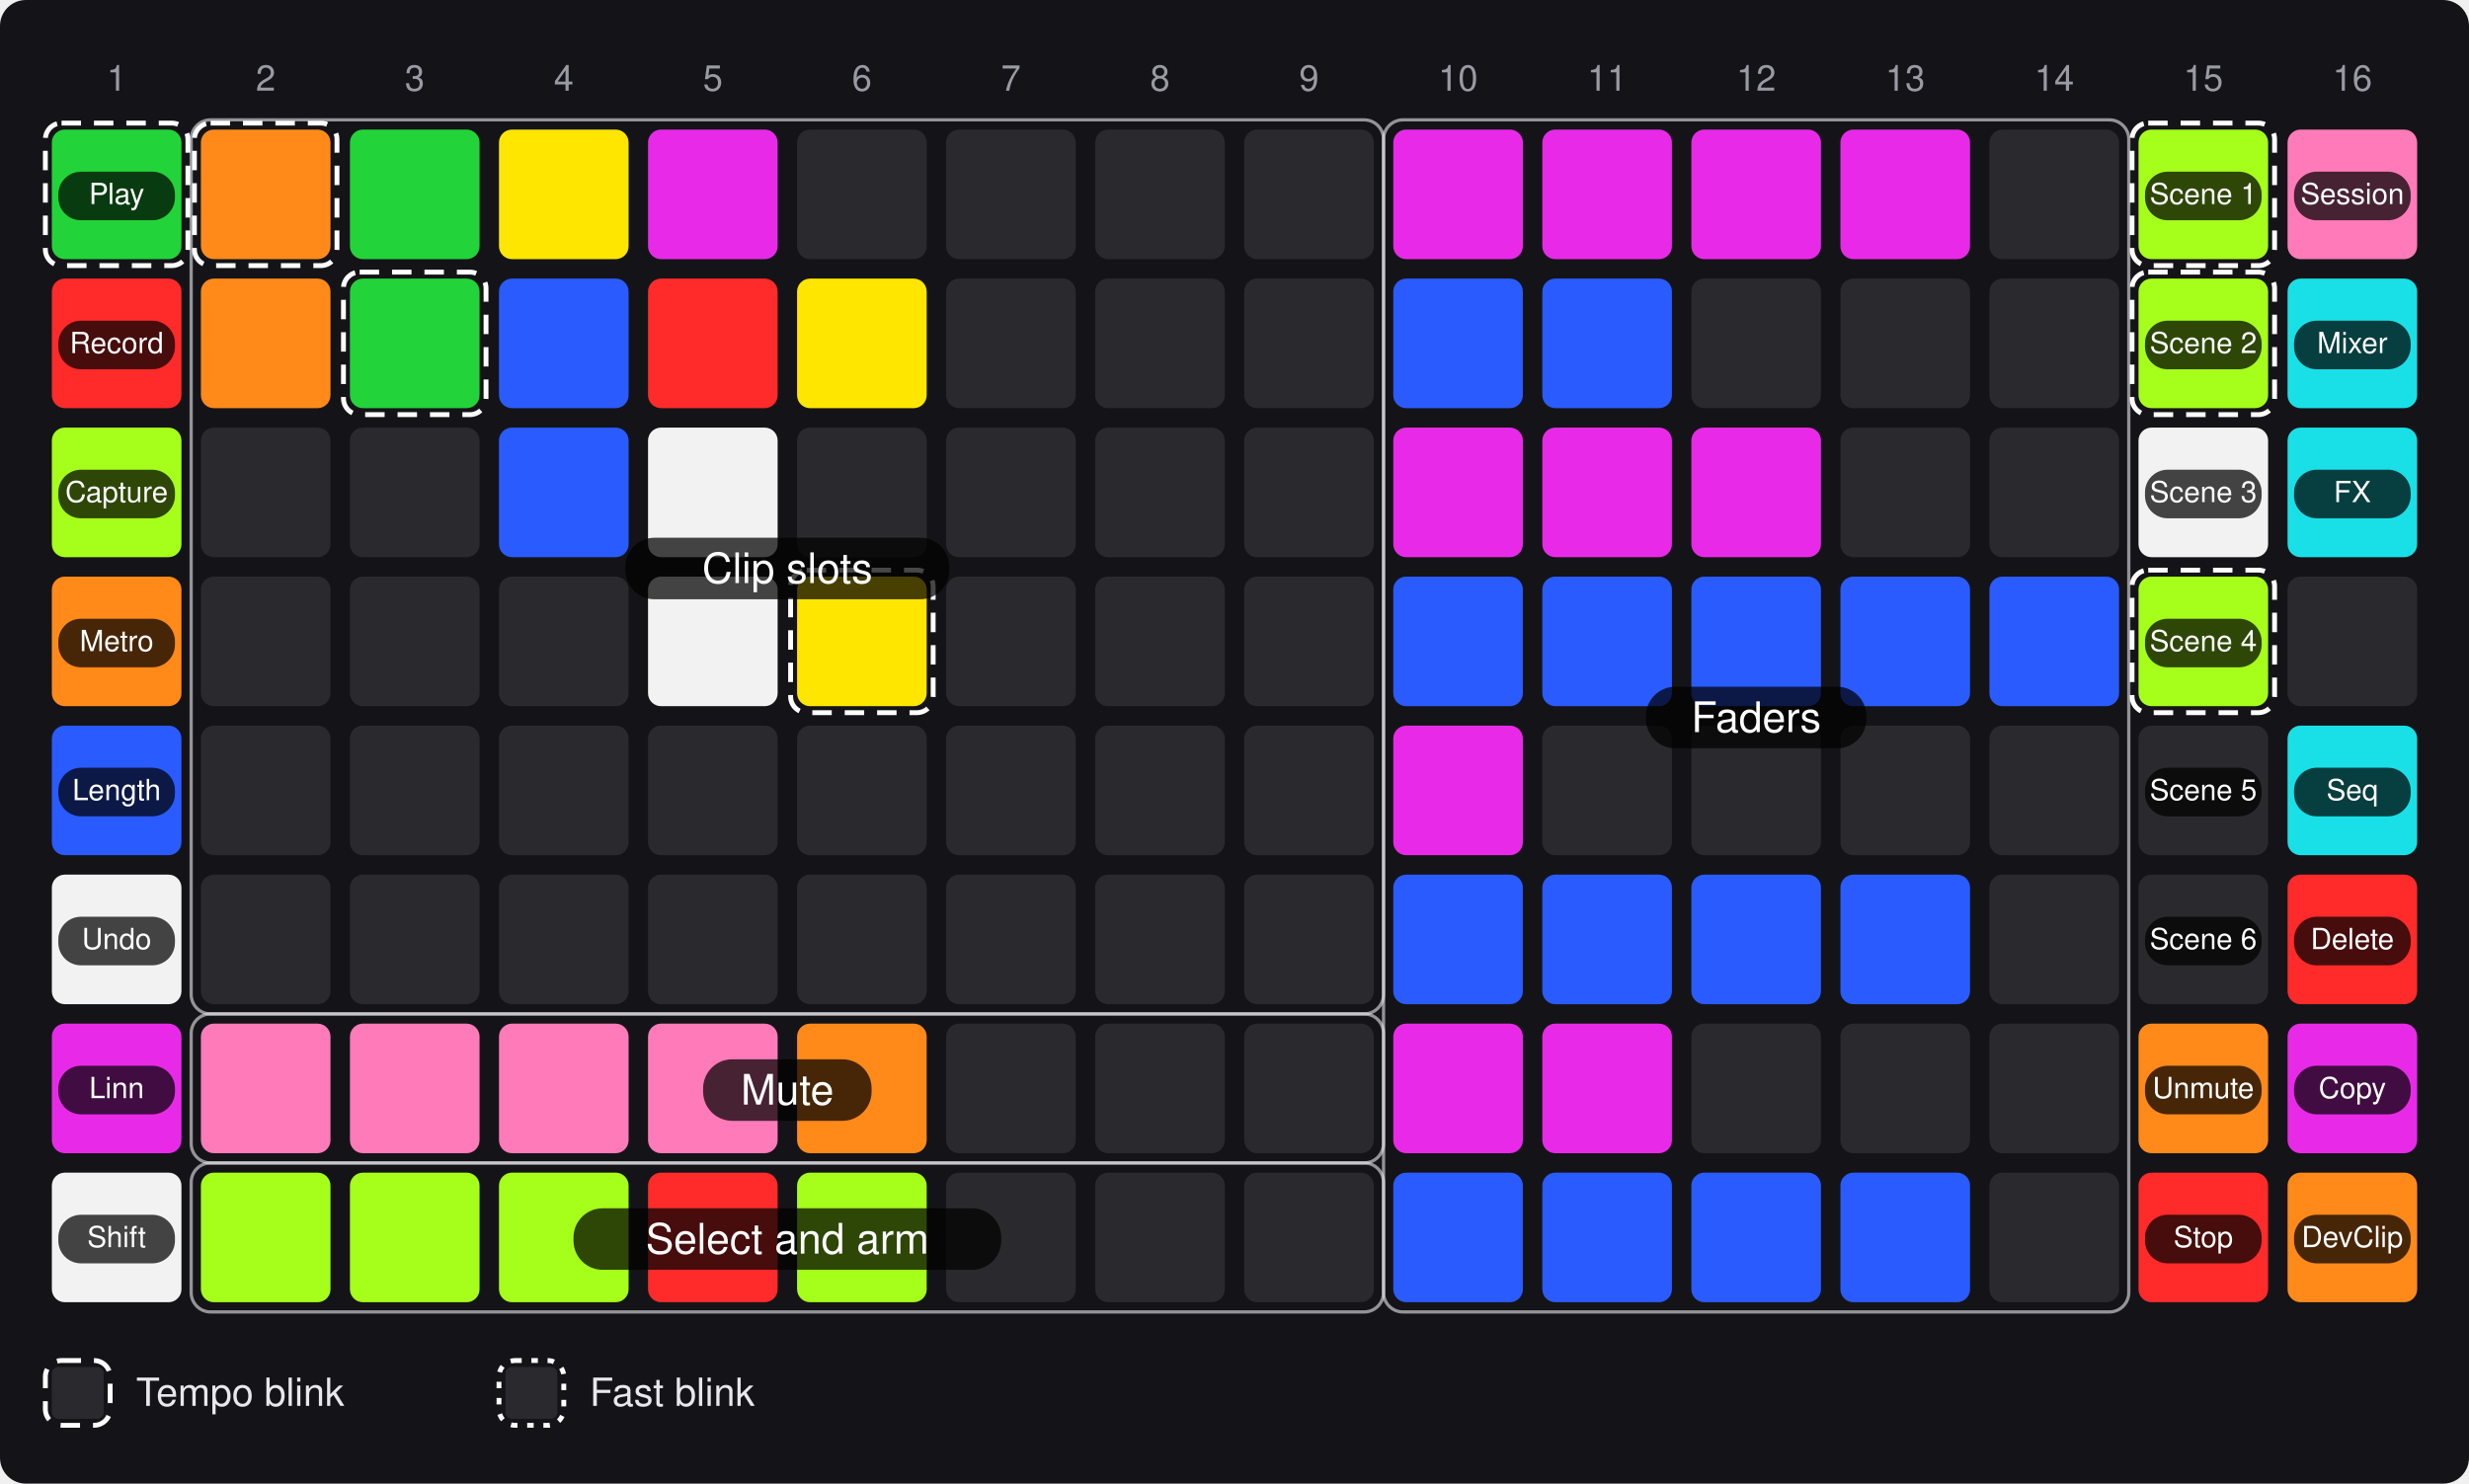
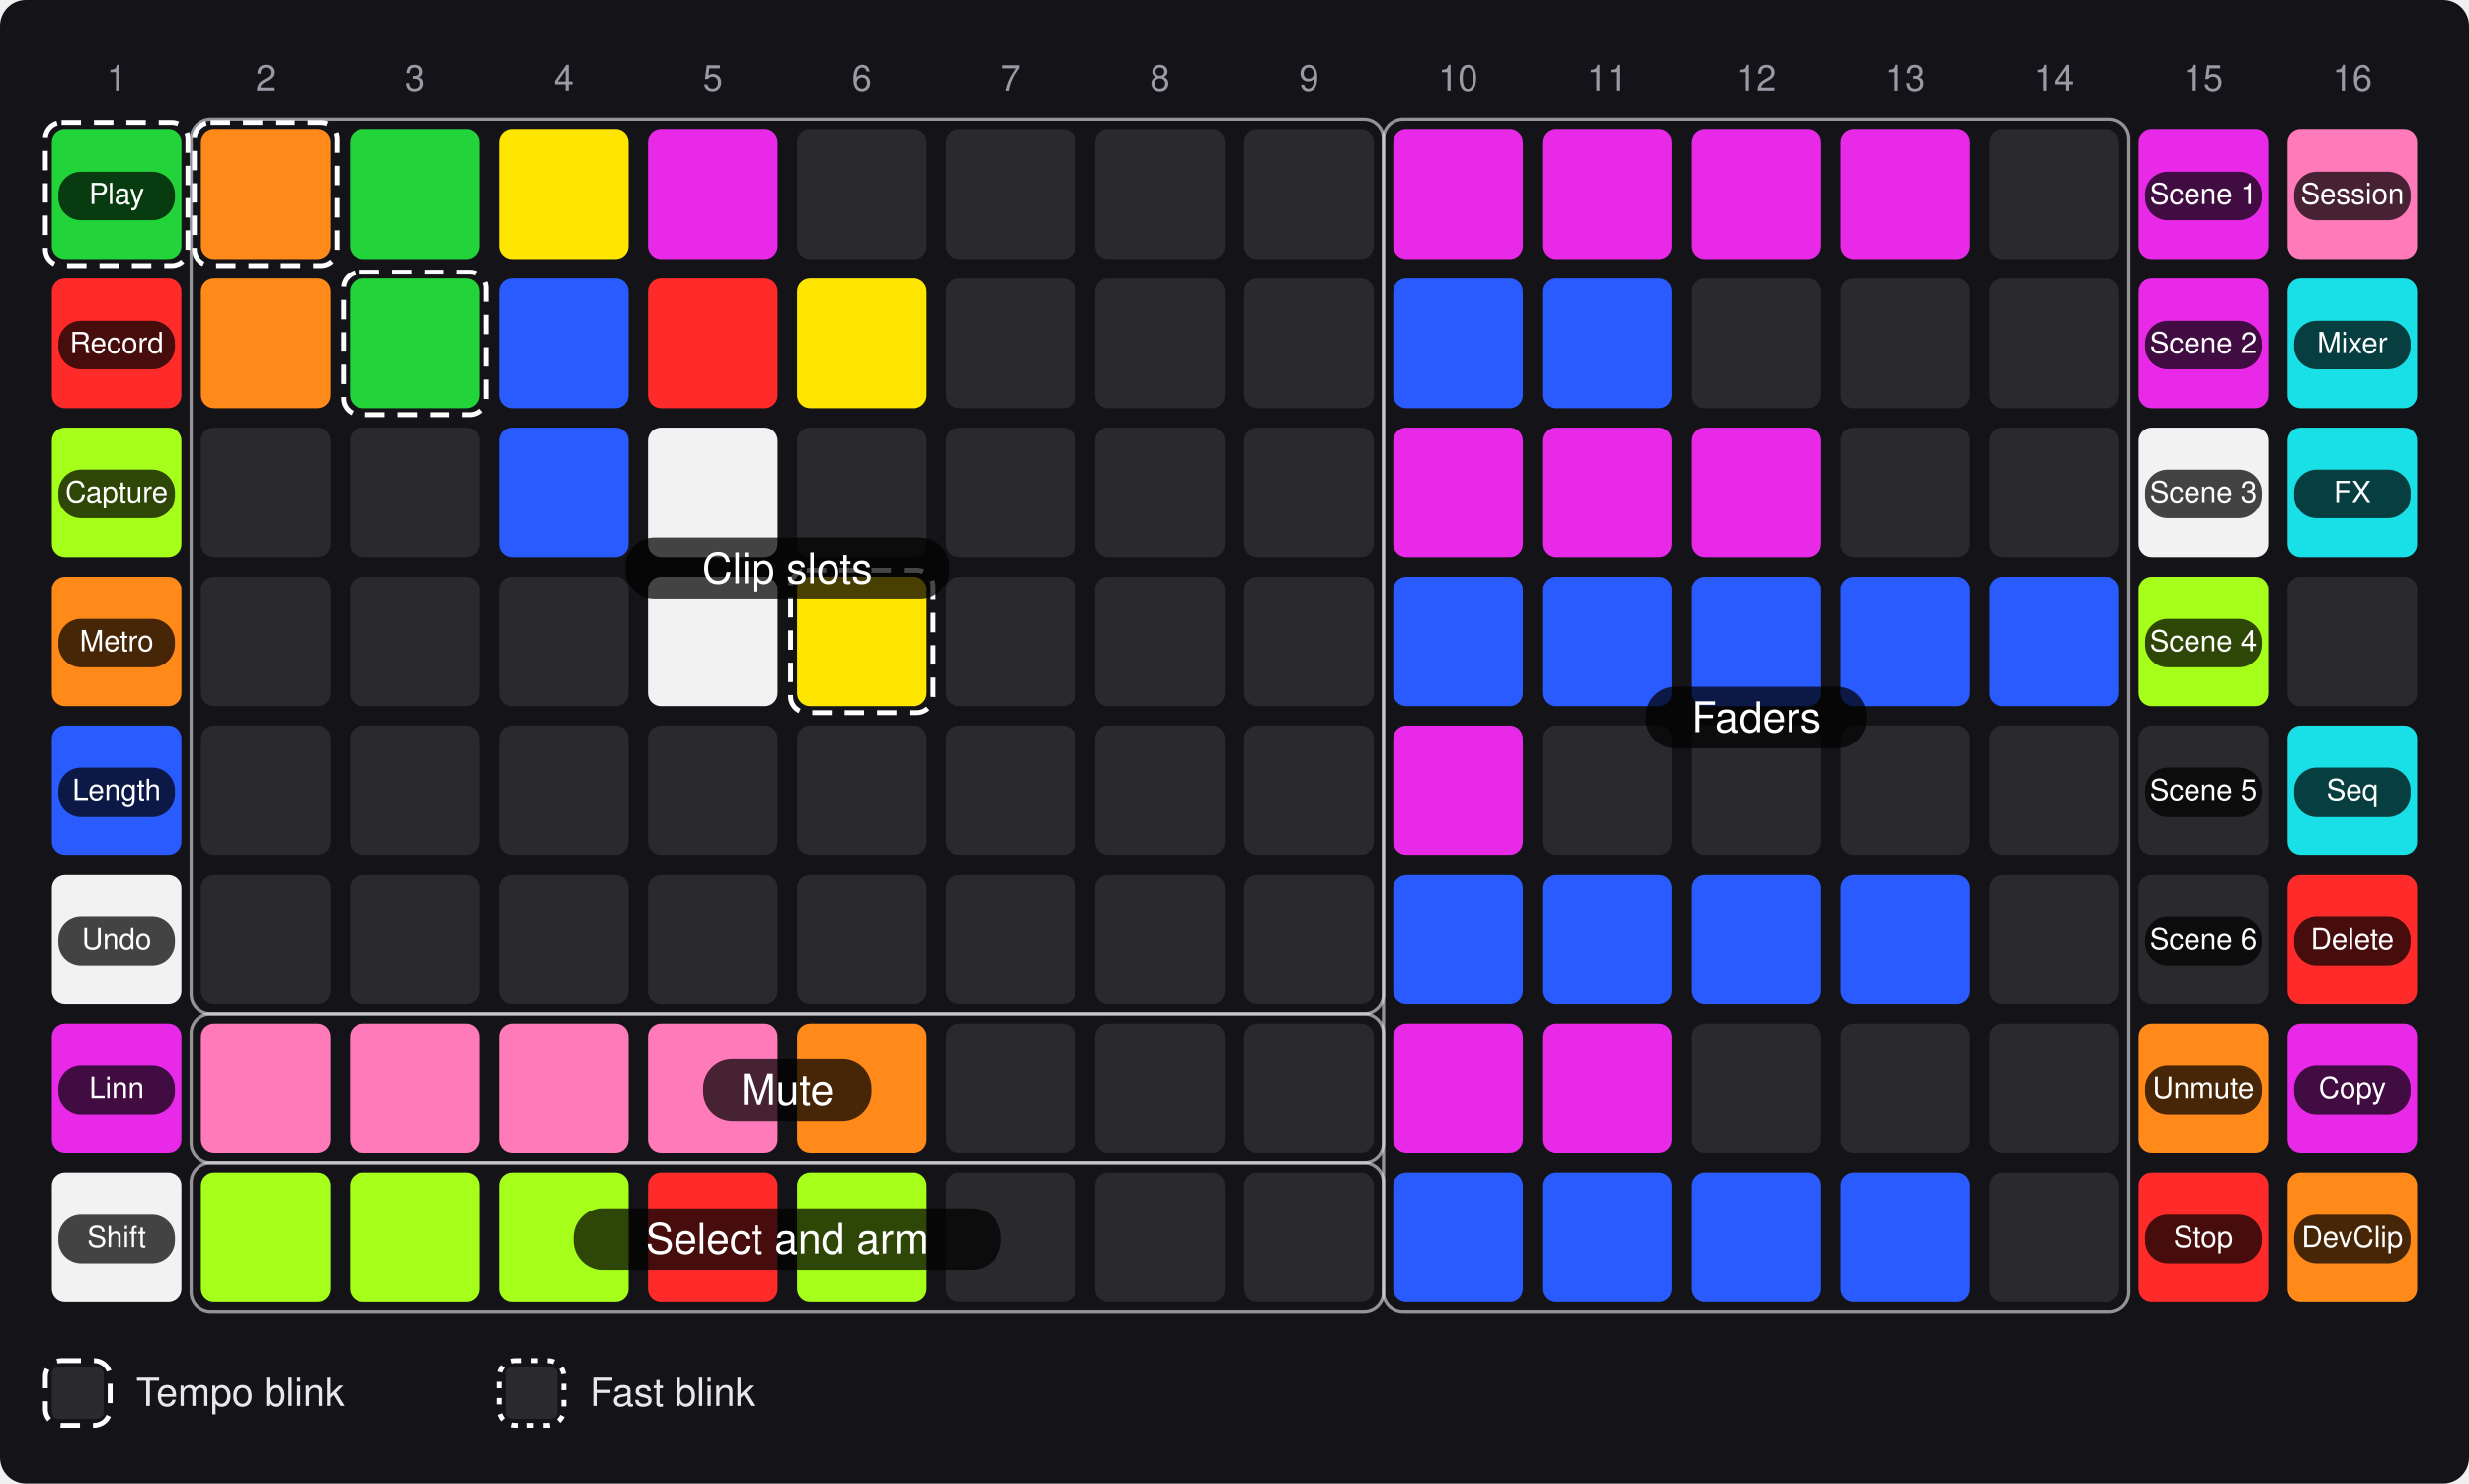
<svg xmlns="http://www.w3.org/2000/svg" width="762" height="458" viewBox="0 0 762 458" font-family="Helvetica, Arial, sans-serif">
  <rect x="0" y="0" width="762" height="458" rx="8" fill="#141418" />
  <text x="36" y="28" font-size="11" fill="#9a9aa4" text-anchor="middle">1</text>
  <text x="82" y="28" font-size="11" fill="#9a9aa4" text-anchor="middle">2</text>
  <text x="128" y="28" font-size="11" fill="#9a9aa4" text-anchor="middle">3</text>
  <text x="174" y="28" font-size="11" fill="#9a9aa4" text-anchor="middle">4</text>
  <text x="220" y="28" font-size="11" fill="#9a9aa4" text-anchor="middle">5</text>
  <text x="266" y="28" font-size="11" fill="#9a9aa4" text-anchor="middle">6</text>
  <text x="312" y="28" font-size="11" fill="#9a9aa4" text-anchor="middle">7</text>
  <text x="358" y="28" font-size="11" fill="#9a9aa4" text-anchor="middle">8</text>
  <text x="404" y="28" font-size="11" fill="#9a9aa4" text-anchor="middle">9</text>
  <text x="450" y="28" font-size="11" fill="#9a9aa4" text-anchor="middle">10</text>
  <text x="496" y="28" font-size="11" fill="#9a9aa4" text-anchor="middle">11</text>
  <text x="542" y="28" font-size="11" fill="#9a9aa4" text-anchor="middle">12</text>
  <text x="588" y="28" font-size="11" fill="#9a9aa4" text-anchor="middle">13</text>
  <text x="634" y="28" font-size="11" fill="#9a9aa4" text-anchor="middle">14</text>
  <text x="680" y="28" font-size="11" fill="#9a9aa4" text-anchor="middle">15</text>
  <text x="726" y="28" font-size="11" fill="#9a9aa4" text-anchor="middle">16</text>
  <rect x="16" y="40" width="40" height="40" rx="4" fill="#22d43a" />
  <rect x="14" y="38" width="44" height="44" rx="5" fill="none" stroke="#ffffff" stroke-width="1.5" stroke-dasharray="6 4" />
  <rect x="16" y="86" width="40" height="40" rx="4" fill="#ff2a2a" />
  <rect x="16" y="132" width="40" height="40" rx="4" fill="#a6ff1a" />
  <rect x="16" y="178" width="40" height="40" rx="4" fill="#ff8a1a" />
  <rect x="16" y="224" width="40" height="40" rx="4" fill="#2a5bff" />
  <rect x="16" y="270" width="40" height="40" rx="4" fill="#f2f2f2" />
  <rect x="16" y="316" width="40" height="40" rx="4" fill="#e82ae8" />
  <rect x="16" y="362" width="40" height="40" rx="4" fill="#f2f2f2" />
  <rect x="62" y="40" width="40" height="40" rx="4" fill="#ff8a1a" />
  <rect x="60" y="38" width="44" height="44" rx="5" fill="none" stroke="#ffffff" stroke-width="1.5" stroke-dasharray="6 4" />
  <rect x="62" y="86" width="40" height="40" rx="4" fill="#ff8a1a" />
  <rect x="62" y="132" width="40" height="40" rx="4" fill="#2a2a2e" />
  <rect x="62" y="178" width="40" height="40" rx="4" fill="#2a2a2e" />
  <rect x="62" y="224" width="40" height="40" rx="4" fill="#2a2a2e" />
  <rect x="62" y="270" width="40" height="40" rx="4" fill="#2a2a2e" />
  <rect x="62" y="316" width="40" height="40" rx="4" fill="#ff7ab8" />
  <rect x="62" y="362" width="40" height="40" rx="4" fill="#a6ff1a" />
  <rect x="108" y="40" width="40" height="40" rx="4" fill="#22d43a" />
  <rect x="108" y="86" width="40" height="40" rx="4" fill="#22d43a" />
  <rect x="106" y="84" width="44" height="44" rx="5" fill="none" stroke="#ffffff" stroke-width="1.5" stroke-dasharray="6 4" />
  <rect x="108" y="132" width="40" height="40" rx="4" fill="#2a2a2e" />
  <rect x="108" y="178" width="40" height="40" rx="4" fill="#2a2a2e" />
  <rect x="108" y="224" width="40" height="40" rx="4" fill="#2a2a2e" />
  <rect x="108" y="270" width="40" height="40" rx="4" fill="#2a2a2e" />
  <rect x="108" y="316" width="40" height="40" rx="4" fill="#ff7ab8" />
  <rect x="108" y="362" width="40" height="40" rx="4" fill="#a6ff1a" />
  <rect x="154" y="40" width="40" height="40" rx="4" fill="#ffe600" />
  <rect x="154" y="86" width="40" height="40" rx="4" fill="#2a5bff" />
  <rect x="154" y="132" width="40" height="40" rx="4" fill="#2a5bff" />
  <rect x="154" y="178" width="40" height="40" rx="4" fill="#2a2a2e" />
  <rect x="154" y="224" width="40" height="40" rx="4" fill="#2a2a2e" />
  <rect x="154" y="270" width="40" height="40" rx="4" fill="#2a2a2e" />
  <rect x="154" y="316" width="40" height="40" rx="4" fill="#ff7ab8" />
  <rect x="154" y="362" width="40" height="40" rx="4" fill="#a6ff1a" />
  <rect x="200" y="40" width="40" height="40" rx="4" fill="#e82ae8" />
  <rect x="200" y="86" width="40" height="40" rx="4" fill="#ff2a2a" />
  <rect x="200" y="132" width="40" height="40" rx="4" fill="#f2f2f2" />
  <rect x="200" y="178" width="40" height="40" rx="4" fill="#f2f2f2" />
  <rect x="200" y="224" width="40" height="40" rx="4" fill="#2a2a2e" />
  <rect x="200" y="270" width="40" height="40" rx="4" fill="#2a2a2e" />
  <rect x="200" y="316" width="40" height="40" rx="4" fill="#ff7ab8" />
  <rect x="200" y="362" width="40" height="40" rx="4" fill="#ff2a2a" />
  <rect x="246" y="40" width="40" height="40" rx="4" fill="#2a2a2e" />
  <rect x="246" y="86" width="40" height="40" rx="4" fill="#ffe600" />
  <rect x="246" y="132" width="40" height="40" rx="4" fill="#2a2a2e" />
  <rect x="246" y="178" width="40" height="40" rx="4" fill="#ffe600" />
  <rect x="244" y="176" width="44" height="44" rx="5" fill="none" stroke="#ffffff" stroke-width="1.5" stroke-dasharray="6 4" />
  <rect x="246" y="224" width="40" height="40" rx="4" fill="#2a2a2e" />
  <rect x="246" y="270" width="40" height="40" rx="4" fill="#2a2a2e" />
  <rect x="246" y="316" width="40" height="40" rx="4" fill="#ff8a1a" />
  <rect x="246" y="362" width="40" height="40" rx="4" fill="#a6ff1a" />
  <rect x="292" y="40" width="40" height="40" rx="4" fill="#2a2a2e" />
  <rect x="292" y="86" width="40" height="40" rx="4" fill="#2a2a2e" />
  <rect x="292" y="132" width="40" height="40" rx="4" fill="#2a2a2e" />
  <rect x="292" y="178" width="40" height="40" rx="4" fill="#2a2a2e" />
  <rect x="292" y="224" width="40" height="40" rx="4" fill="#2a2a2e" />
  <rect x="292" y="270" width="40" height="40" rx="4" fill="#2a2a2e" />
  <rect x="292" y="316" width="40" height="40" rx="4" fill="#2a2a2e" />
  <rect x="292" y="362" width="40" height="40" rx="4" fill="#2a2a2e" />
  <rect x="338" y="40" width="40" height="40" rx="4" fill="#2a2a2e" />
  <rect x="338" y="86" width="40" height="40" rx="4" fill="#2a2a2e" />
  <rect x="338" y="132" width="40" height="40" rx="4" fill="#2a2a2e" />
  <rect x="338" y="178" width="40" height="40" rx="4" fill="#2a2a2e" />
  <rect x="338" y="224" width="40" height="40" rx="4" fill="#2a2a2e" />
  <rect x="338" y="270" width="40" height="40" rx="4" fill="#2a2a2e" />
  <rect x="338" y="316" width="40" height="40" rx="4" fill="#2a2a2e" />
  <rect x="338" y="362" width="40" height="40" rx="4" fill="#2a2a2e" />
  <rect x="384" y="40" width="40" height="40" rx="4" fill="#2a2a2e" />
  <rect x="384" y="86" width="40" height="40" rx="4" fill="#2a2a2e" />
  <rect x="384" y="132" width="40" height="40" rx="4" fill="#2a2a2e" />
  <rect x="384" y="178" width="40" height="40" rx="4" fill="#2a2a2e" />
  <rect x="384" y="224" width="40" height="40" rx="4" fill="#2a2a2e" />
  <rect x="384" y="270" width="40" height="40" rx="4" fill="#2a2a2e" />
  <rect x="384" y="316" width="40" height="40" rx="4" fill="#2a2a2e" />
  <rect x="384" y="362" width="40" height="40" rx="4" fill="#2a2a2e" />
  <rect x="430" y="40" width="40" height="40" rx="4" fill="#e82ae8" />
  <rect x="430" y="86" width="40" height="40" rx="4" fill="#2a5bff" />
  <rect x="430" y="132" width="40" height="40" rx="4" fill="#e82ae8" />
  <rect x="430" y="178" width="40" height="40" rx="4" fill="#2a5bff" />
  <rect x="430" y="224" width="40" height="40" rx="4" fill="#e82ae8" />
  <rect x="430" y="270" width="40" height="40" rx="4" fill="#2a5bff" />
  <rect x="430" y="316" width="40" height="40" rx="4" fill="#e82ae8" />
  <rect x="430" y="362" width="40" height="40" rx="4" fill="#2a5bff" />
  <rect x="476" y="40" width="40" height="40" rx="4" fill="#e82ae8" />
  <rect x="476" y="86" width="40" height="40" rx="4" fill="#2a5bff" />
  <rect x="476" y="132" width="40" height="40" rx="4" fill="#e82ae8" />
  <rect x="476" y="178" width="40" height="40" rx="4" fill="#2a5bff" />
  <rect x="476" y="224" width="40" height="40" rx="4" fill="#2a2a2e" />
  <rect x="476" y="270" width="40" height="40" rx="4" fill="#2a5bff" />
  <rect x="476" y="316" width="40" height="40" rx="4" fill="#e82ae8" />
  <rect x="476" y="362" width="40" height="40" rx="4" fill="#2a5bff" />
  <rect x="522" y="40" width="40" height="40" rx="4" fill="#e82ae8" />
  <rect x="522" y="86" width="40" height="40" rx="4" fill="#2a2a2e" />
  <rect x="522" y="132" width="40" height="40" rx="4" fill="#e82ae8" />
  <rect x="522" y="178" width="40" height="40" rx="4" fill="#2a5bff" />
  <rect x="522" y="224" width="40" height="40" rx="4" fill="#2a2a2e" />
  <rect x="522" y="270" width="40" height="40" rx="4" fill="#2a5bff" />
  <rect x="522" y="316" width="40" height="40" rx="4" fill="#2a2a2e" />
  <rect x="522" y="362" width="40" height="40" rx="4" fill="#2a5bff" />
  <rect x="568" y="40" width="40" height="40" rx="4" fill="#e82ae8" />
  <rect x="568" y="86" width="40" height="40" rx="4" fill="#2a2a2e" />
  <rect x="568" y="132" width="40" height="40" rx="4" fill="#2a2a2e" />
  <rect x="568" y="178" width="40" height="40" rx="4" fill="#2a5bff" />
  <rect x="568" y="224" width="40" height="40" rx="4" fill="#2a2a2e" />
  <rect x="568" y="270" width="40" height="40" rx="4" fill="#2a5bff" />
  <rect x="568" y="316" width="40" height="40" rx="4" fill="#2a2a2e" />
  <rect x="568" y="362" width="40" height="40" rx="4" fill="#2a5bff" />
  <rect x="614" y="40" width="40" height="40" rx="4" fill="#2a2a2e" />
  <rect x="614" y="86" width="40" height="40" rx="4" fill="#2a2a2e" />
  <rect x="614" y="132" width="40" height="40" rx="4" fill="#2a2a2e" />
  <rect x="614" y="178" width="40" height="40" rx="4" fill="#2a5bff" />
  <rect x="614" y="224" width="40" height="40" rx="4" fill="#2a2a2e" />
  <rect x="614" y="270" width="40" height="40" rx="4" fill="#2a2a2e" />
  <rect x="614" y="316" width="40" height="40" rx="4" fill="#2a2a2e" />
  <rect x="614" y="362" width="40" height="40" rx="4" fill="#2a2a2e" />
-   <rect x="660" y="40" width="40" height="40" rx="4" fill="#a6ff1a" />
-   <rect x="658" y="38" width="44" height="44" rx="5" fill="none" stroke="#ffffff" stroke-width="1.5" stroke-dasharray="6 4" />
-   <rect x="660" y="86" width="40" height="40" rx="4" fill="#a6ff1a" />
-   <rect x="658" y="84" width="44" height="44" rx="5" fill="none" stroke="#ffffff" stroke-width="1.5" stroke-dasharray="6 4" />
+   <rect x="660" y="40" width="40" height="40" rx="4" fill="#e82ae8" />
+   <rect x="660" y="86" width="40" height="40" rx="4" fill="#e82ae8" />
  <rect x="660" y="132" width="40" height="40" rx="4" fill="#f2f2f2" />
  <rect x="660" y="178" width="40" height="40" rx="4" fill="#a6ff1a" />
-   <rect x="658" y="176" width="44" height="44" rx="5" fill="none" stroke="#ffffff" stroke-width="1.5" stroke-dasharray="6 4" />
  <rect x="660" y="224" width="40" height="40" rx="4" fill="#2a2a2e" />
  <rect x="660" y="270" width="40" height="40" rx="4" fill="#2a2a2e" />
  <rect x="660" y="316" width="40" height="40" rx="4" fill="#ff8a1a" />
  <rect x="660" y="362" width="40" height="40" rx="4" fill="#ff2a2a" />
  <rect x="706" y="40" width="40" height="40" rx="4" fill="#ff7ab8" />
  <rect x="706" y="86" width="40" height="40" rx="4" fill="#19e0e6" />
  <rect x="706" y="132" width="40" height="40" rx="4" fill="#19e0e6" />
  <rect x="706" y="178" width="40" height="40" rx="4" fill="#2a2a2e" />
  <rect x="706" y="224" width="40" height="40" rx="4" fill="#19e0e6" />
  <rect x="706" y="270" width="40" height="40" rx="4" fill="#ff2a2a" />
  <rect x="706" y="316" width="40" height="40" rx="4" fill="#e82ae8" />
  <rect x="706" y="362" width="40" height="40" rx="4" fill="#ff8a1a" />
  <rect x="18" y="53" width="36" height="15" rx="7" fill="#000000" fill-opacity="0.72" />
  <text x="36" y="63" font-size="9" fill="#ffffff" text-anchor="middle">Play</text>
  <rect x="18" y="99" width="36" height="15" rx="7" fill="#000000" fill-opacity="0.72" />
  <text x="36" y="109" font-size="9" fill="#ffffff" text-anchor="middle">Record</text>
  <rect x="18" y="145" width="36" height="15" rx="7" fill="#000000" fill-opacity="0.72" />
  <text x="36" y="155" font-size="9" fill="#ffffff" text-anchor="middle">Capture</text>
  <rect x="18" y="191" width="36" height="15" rx="7" fill="#000000" fill-opacity="0.72" />
  <text x="36" y="201" font-size="9" fill="#ffffff" text-anchor="middle">Metro</text>
  <rect x="18" y="237" width="36" height="15" rx="7" fill="#000000" fill-opacity="0.72" />
  <text x="36" y="247" font-size="9" fill="#ffffff" text-anchor="middle">Length</text>
  <rect x="18" y="283" width="36" height="15" rx="7" fill="#000000" fill-opacity="0.72" />
  <text x="36" y="293" font-size="9" fill="#ffffff" text-anchor="middle">Undo</text>
  <rect x="18" y="329" width="36" height="15" rx="7" fill="#000000" fill-opacity="0.72" />
  <text x="36" y="339" font-size="9" fill="#ffffff" text-anchor="middle">Linn</text>
  <rect x="18" y="375" width="36" height="15" rx="7" fill="#000000" fill-opacity="0.72" />
  <text x="36" y="385" font-size="9" fill="#ffffff" text-anchor="middle">Shift</text>
  <rect x="662" y="53" width="36" height="15" rx="7" fill="#000000" fill-opacity="0.72" />
  <text x="680" y="63" font-size="9" fill="#ffffff" text-anchor="middle">Scene 1</text>
  <rect x="662" y="99" width="36" height="15" rx="7" fill="#000000" fill-opacity="0.72" />
  <text x="680" y="109" font-size="9" fill="#ffffff" text-anchor="middle">Scene 2</text>
  <rect x="662" y="145" width="36" height="15" rx="7" fill="#000000" fill-opacity="0.72" />
  <text x="680" y="155" font-size="9" fill="#ffffff" text-anchor="middle">Scene 3</text>
  <rect x="662" y="191" width="36" height="15" rx="7" fill="#000000" fill-opacity="0.72" />
  <text x="680" y="201" font-size="9" fill="#ffffff" text-anchor="middle">Scene 4</text>
  <rect x="662" y="237" width="36" height="15" rx="7" fill="#000000" fill-opacity="0.72" />
  <text x="680" y="247" font-size="9" fill="#ffffff" text-anchor="middle">Scene 5</text>
  <rect x="662" y="283" width="36" height="15" rx="7" fill="#000000" fill-opacity="0.72" />
  <text x="680" y="293" font-size="9" fill="#ffffff" text-anchor="middle">Scene 6</text>
  <rect x="662" y="329" width="36" height="15" rx="7" fill="#000000" fill-opacity="0.72" />
  <text x="680" y="339" font-size="9" fill="#ffffff" text-anchor="middle">Unmute</text>
  <rect x="662" y="375" width="36" height="15" rx="7" fill="#000000" fill-opacity="0.72" />
  <text x="680" y="385" font-size="9" fill="#ffffff" text-anchor="middle">Stop</text>
  <rect x="708" y="53" width="36" height="15" rx="7" fill="#000000" fill-opacity="0.72" />
  <text x="726" y="63" font-size="9" fill="#ffffff" text-anchor="middle">Session</text>
  <rect x="708" y="99" width="36" height="15" rx="7" fill="#000000" fill-opacity="0.72" />
  <text x="726" y="109" font-size="9" fill="#ffffff" text-anchor="middle">Mixer</text>
  <rect x="708" y="145" width="36" height="15" rx="7" fill="#000000" fill-opacity="0.72" />
  <text x="726" y="155" font-size="9" fill="#ffffff" text-anchor="middle">FX</text>
  <rect x="708" y="237" width="36" height="15" rx="7" fill="#000000" fill-opacity="0.72" />
  <text x="726" y="247" font-size="9" fill="#ffffff" text-anchor="middle">Seq</text>
  <rect x="708" y="283" width="36" height="15" rx="7" fill="#000000" fill-opacity="0.72" />
  <text x="726" y="293" font-size="9" fill="#ffffff" text-anchor="middle">Delete</text>
  <rect x="708" y="329" width="36" height="15" rx="7" fill="#000000" fill-opacity="0.72" />
  <text x="726" y="339" font-size="9" fill="#ffffff" text-anchor="middle">Copy</text>
  <rect x="708" y="375" width="36" height="15" rx="7" fill="#000000" fill-opacity="0.72" />
  <text x="726" y="385" font-size="9" fill="#ffffff" text-anchor="middle">DevClip</text>
  <rect x="59" y="37" width="368" height="276" rx="6" fill="none" stroke="#e8e8ec" stroke-width="1" stroke-opacity="0.6" />
  <rect x="193" y="166" width="100" height="19" rx="9" fill="#000000" fill-opacity="0.72" />
  <text x="243" y="180" font-size="13" fill="#ffffff" text-anchor="middle">Clip slots</text>
  <rect x="59" y="313" width="368" height="46" rx="6" fill="none" stroke="#e8e8ec" stroke-width="1" stroke-opacity="0.6" />
  <rect x="217" y="327" width="52" height="19" rx="9" fill="#000000" fill-opacity="0.72" />
  <text x="243" y="341" font-size="13" fill="#ffffff" text-anchor="middle">Mute</text>
  <rect x="59" y="359" width="368" height="46" rx="6" fill="none" stroke="#e8e8ec" stroke-width="1" stroke-opacity="0.6" />
  <rect x="177" y="373" width="132" height="19" rx="9" fill="#000000" fill-opacity="0.72" />
  <text x="243" y="387" font-size="13" fill="#ffffff" text-anchor="middle">Select and arm</text>
  <rect x="427" y="37" width="230" height="368" rx="6" fill="none" stroke="#e8e8ec" stroke-width="1" stroke-opacity="0.6" />
  <rect x="508" y="212" width="68" height="19" rx="9" fill="#000000" fill-opacity="0.72" />
  <text x="542" y="226" font-size="13" fill="#ffffff" text-anchor="middle">Faders</text>
  <rect x="16" y="422" width="16" height="16" rx="2" fill="#2a2a2e" />
  <rect x="14" y="420" width="20" height="20" rx="5" fill="none" stroke="#ffffff" stroke-width="1.5" stroke-dasharray="6 4" />
  <text x="42" y="434" font-size="12" fill="#e8e8ec">Tempo blink</text>
  <rect x="156" y="422" width="16" height="16" rx="2" fill="#2a2a2e" />
  <rect x="154" y="420" width="20" height="20" rx="5" fill="none" stroke="#ffffff" stroke-width="1.5" stroke-dasharray="2 3" />
  <text x="182" y="434" font-size="12" fill="#e8e8ec">Fast blink</text>
</svg>
